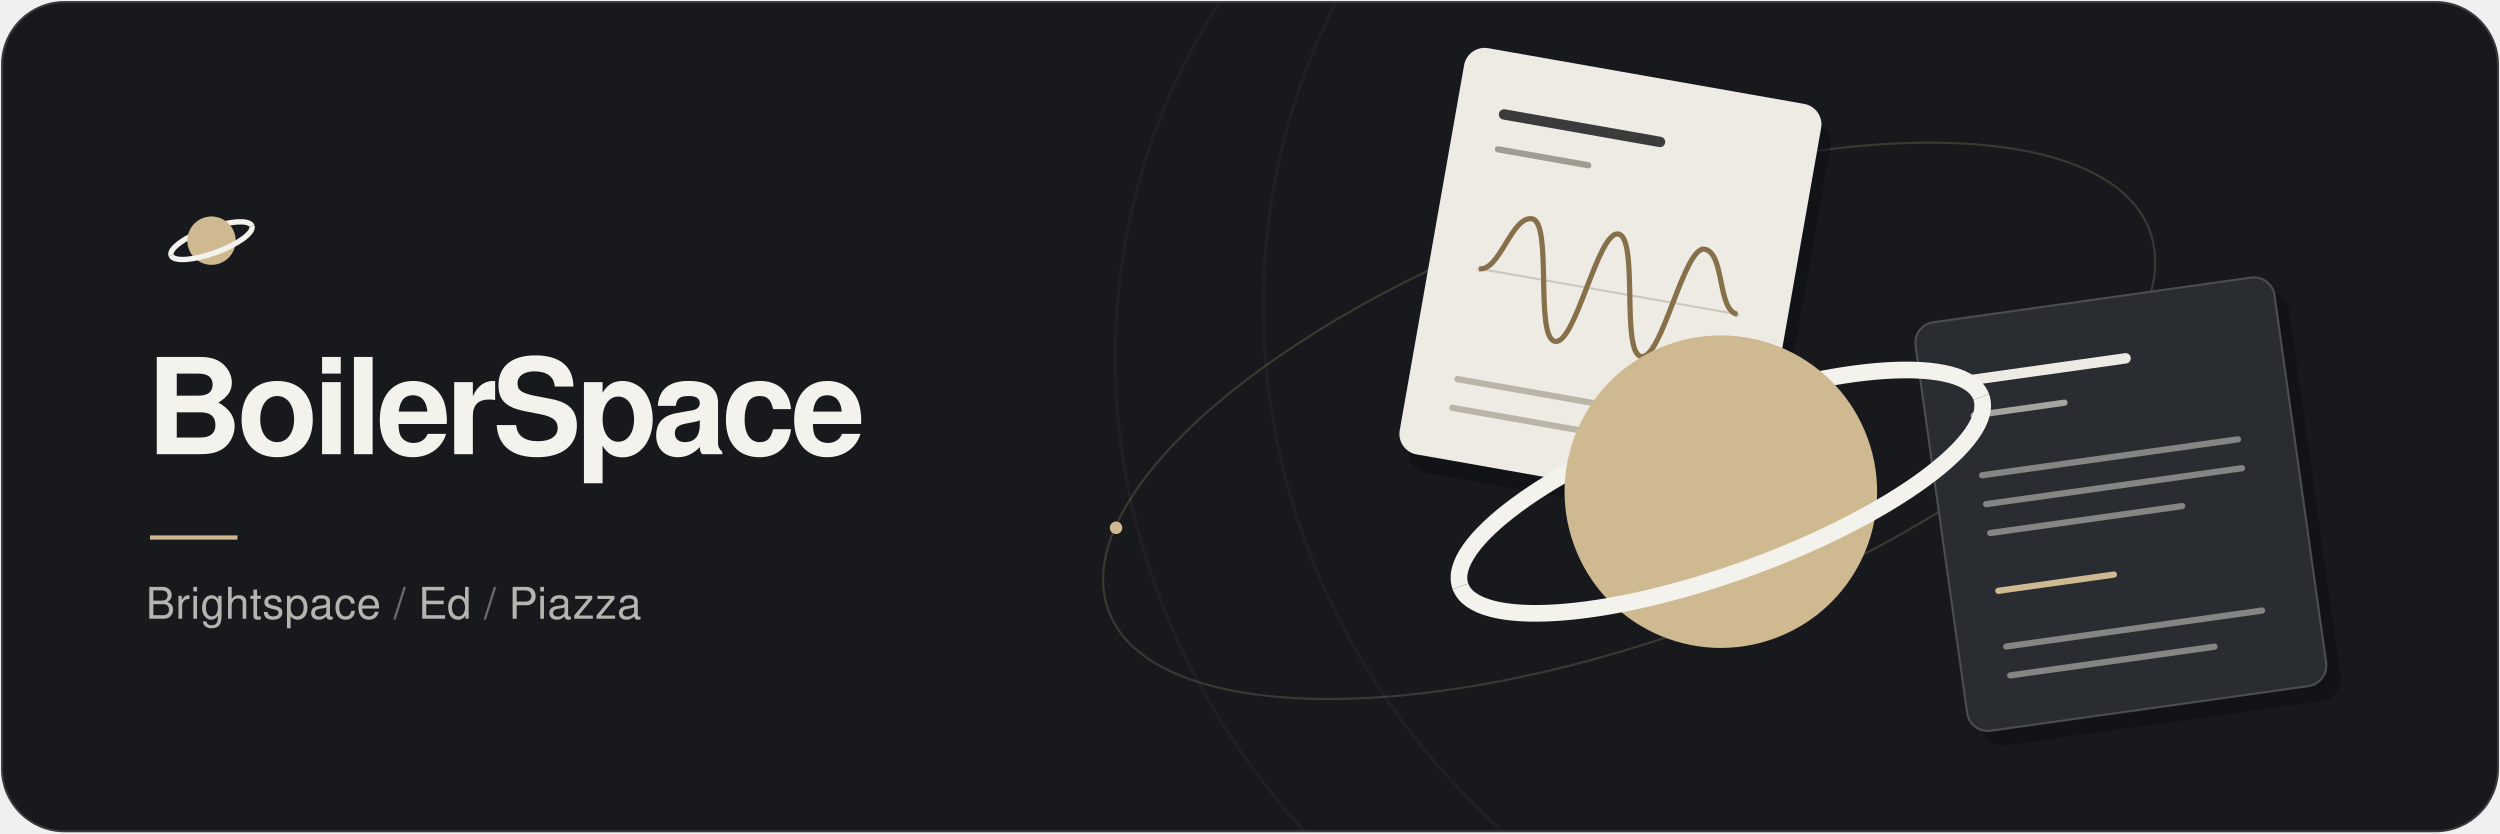
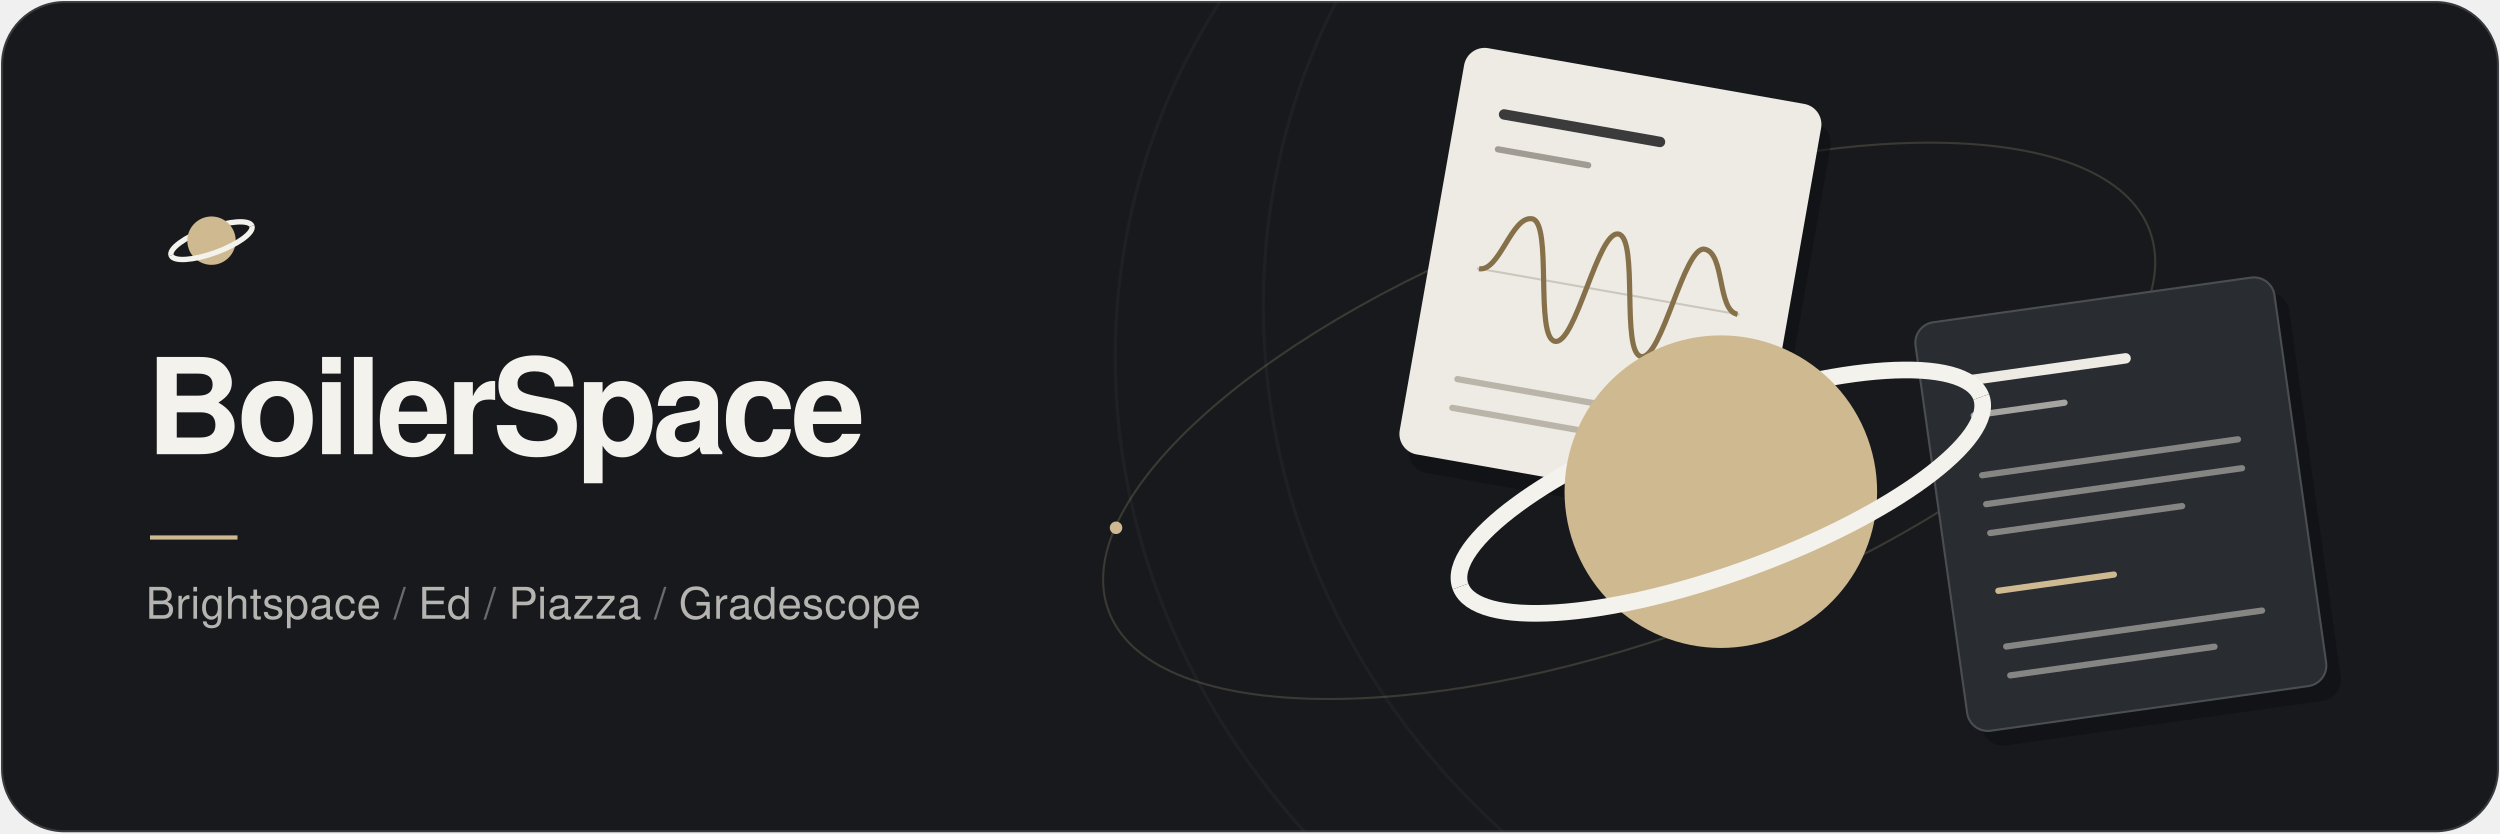
<svg xmlns="http://www.w3.org/2000/svg" width="1200" height="400" viewBox="0 0 1200 400" role="img" aria-labelledby="title description">
  <defs>
    <clipPath id="panel">
      <rect x="1" y="1" width="1198" height="398" rx="30" />
    </clipPath>
    <clipPath id="orbit-back">
      <rect x="-150" y="-100" width="300" height="100" />
    </clipPath>
    <clipPath id="orbit-front">
      <rect x="-150" width="300" height="100" />
    </clipPath>
  </defs>
  <rect x="1" y="1" width="1198" height="398" rx="30" fill="#17191c" stroke="#37393c" />
  <g clip-path="url(#panel)">
    <path d="M660-80C480 60 490 338 722 477M729-105C549 36 563 325 799 454" fill="none" stroke="#ffffff" stroke-opacity=".035" stroke-width="1.5" />
    <g transform="translate(70 88)">
      <g transform="translate(4 0) scale(.43)">
        <g transform="rotate(-20 64 64)">
          <ellipse cx="64" cy="64" rx="48" ry="14" fill="none" stroke="#f4f2ed" stroke-width="6" clip-path="url(#small-back)" />
          <circle cx="64" cy="64" r="27" fill="#cfb991" />
          <ellipse cx="64" cy="64" rx="48" ry="14" fill="none" stroke="#f4f2ed" stroke-width="6" clip-path="url(#small-front)" />
        </g>
      </g>
      <text x="0" y="130" fill="#f4f2ed" font-family="-apple-system, BlinkMacSystemFont, 'Segoe UI', Helvetica, Arial, sans-serif" font-size="64" font-weight="600" letter-spacing="-2.5">BoilerSpace</text>
      <path d="M2 170H44" stroke="#cfb991" stroke-width="2" />
-       <text x="0" y="209" fill="#b5b4b1" font-family="-apple-system, BlinkMacSystemFont, 'Segoe UI', Helvetica, Arial, sans-serif" font-size="21" letter-spacing=".2">Brightspace <tspan fill="#686a6c">/</tspan> Ed <tspan fill="#686a6c">/</tspan> Piazza</text>
+       <text x="0" y="209" fill="#b5b4b1" font-family="-apple-system, BlinkMacSystemFont, 'Segoe UI', Helvetica, Arial, sans-serif" font-size="21" letter-spacing=".2">Brightspace <tspan fill="#686a6c">/</tspan> Ed <tspan fill="#686a6c">/</tspan> Piazza <tspan fill="#686a6c">/</tspan> Gradescope</text>
    </g>
    <g transform="translate(782 202) rotate(-20)">
      <ellipse rx="266" ry="104" fill="none" stroke="#cfb991" stroke-opacity=".2" />
      <circle cx="-249" cy="-36" r="3" fill="#cfb991" />
      <circle cx="205" cy="66" r="3" fill="#cfb991" />
    </g>
    <g transform="translate(686 35) rotate(10 87 99)">
      <rect x="6" y="8" width="174" height="198" rx="10" fill="#0d0e10" fill-opacity=".5" />
      <rect width="174" height="198" rx="10" fill="#eeebe4" />
      <path d="M23 30H99" stroke="#3a3b3a" stroke-width="5" stroke-linecap="round" />
      <path d="M23 47H67" stroke="#a09c93" stroke-width="3" stroke-linecap="round" />
      <path d="M23 105H151" stroke="#ccc7bd" />
      <path d="M24 105C34 105 35 77 45 77S56 133 66 133 77 77 87 77 98 133 108 133 119 77 129 77 140 105 150 105" fill="none" stroke="#85704a" stroke-width="2.5" />
      <path d="M23 159H147M23 173H122" stroke="#bbb5a9" stroke-width="3" stroke-linecap="round" />
    </g>
    <g transform="translate(931 143) rotate(-8 87 99)">
      <rect x="6" y="8" width="174" height="198" rx="10" fill="#0d0e10" fill-opacity=".5" />
      <rect width="174" height="198" rx="10" fill="#292c30" stroke="#4b4e51" />
      <path d="M23 30H99" stroke="#eeebe4" stroke-width="5" stroke-linecap="round" />
      <path d="M23 47H67" stroke="#a5a4a0" stroke-width="3" stroke-linecap="round" />
      <path d="M23 76H147M23 90H147M23 104H116" stroke="#858683" stroke-width="3" stroke-linecap="round" />
      <path d="M23 132H79" stroke="#cfb991" stroke-width="3" stroke-linecap="round" />
      <path d="M23 159H147M23 173H122" stroke="#858683" stroke-width="3" stroke-linecap="round" />
    </g>
    <g transform="translate(826 236) rotate(-20)">
      <ellipse rx="133" ry="39" fill="none" stroke="#f4f2ed" stroke-width="8" clip-path="url(#orbit-back)" />
      <circle r="75" fill="#cfb991" />
      <ellipse rx="133" ry="39" fill="none" stroke="#f4f2ed" stroke-width="8" clip-path="url(#orbit-front)" />
    </g>
  </g>
  <defs>
    <clipPath id="small-back">
      <rect y="-100" width="128" height="164" />
    </clipPath>
    <clipPath id="small-front">
      <rect y="64" width="128" height="100" />
    </clipPath>
  </defs>
</svg>
